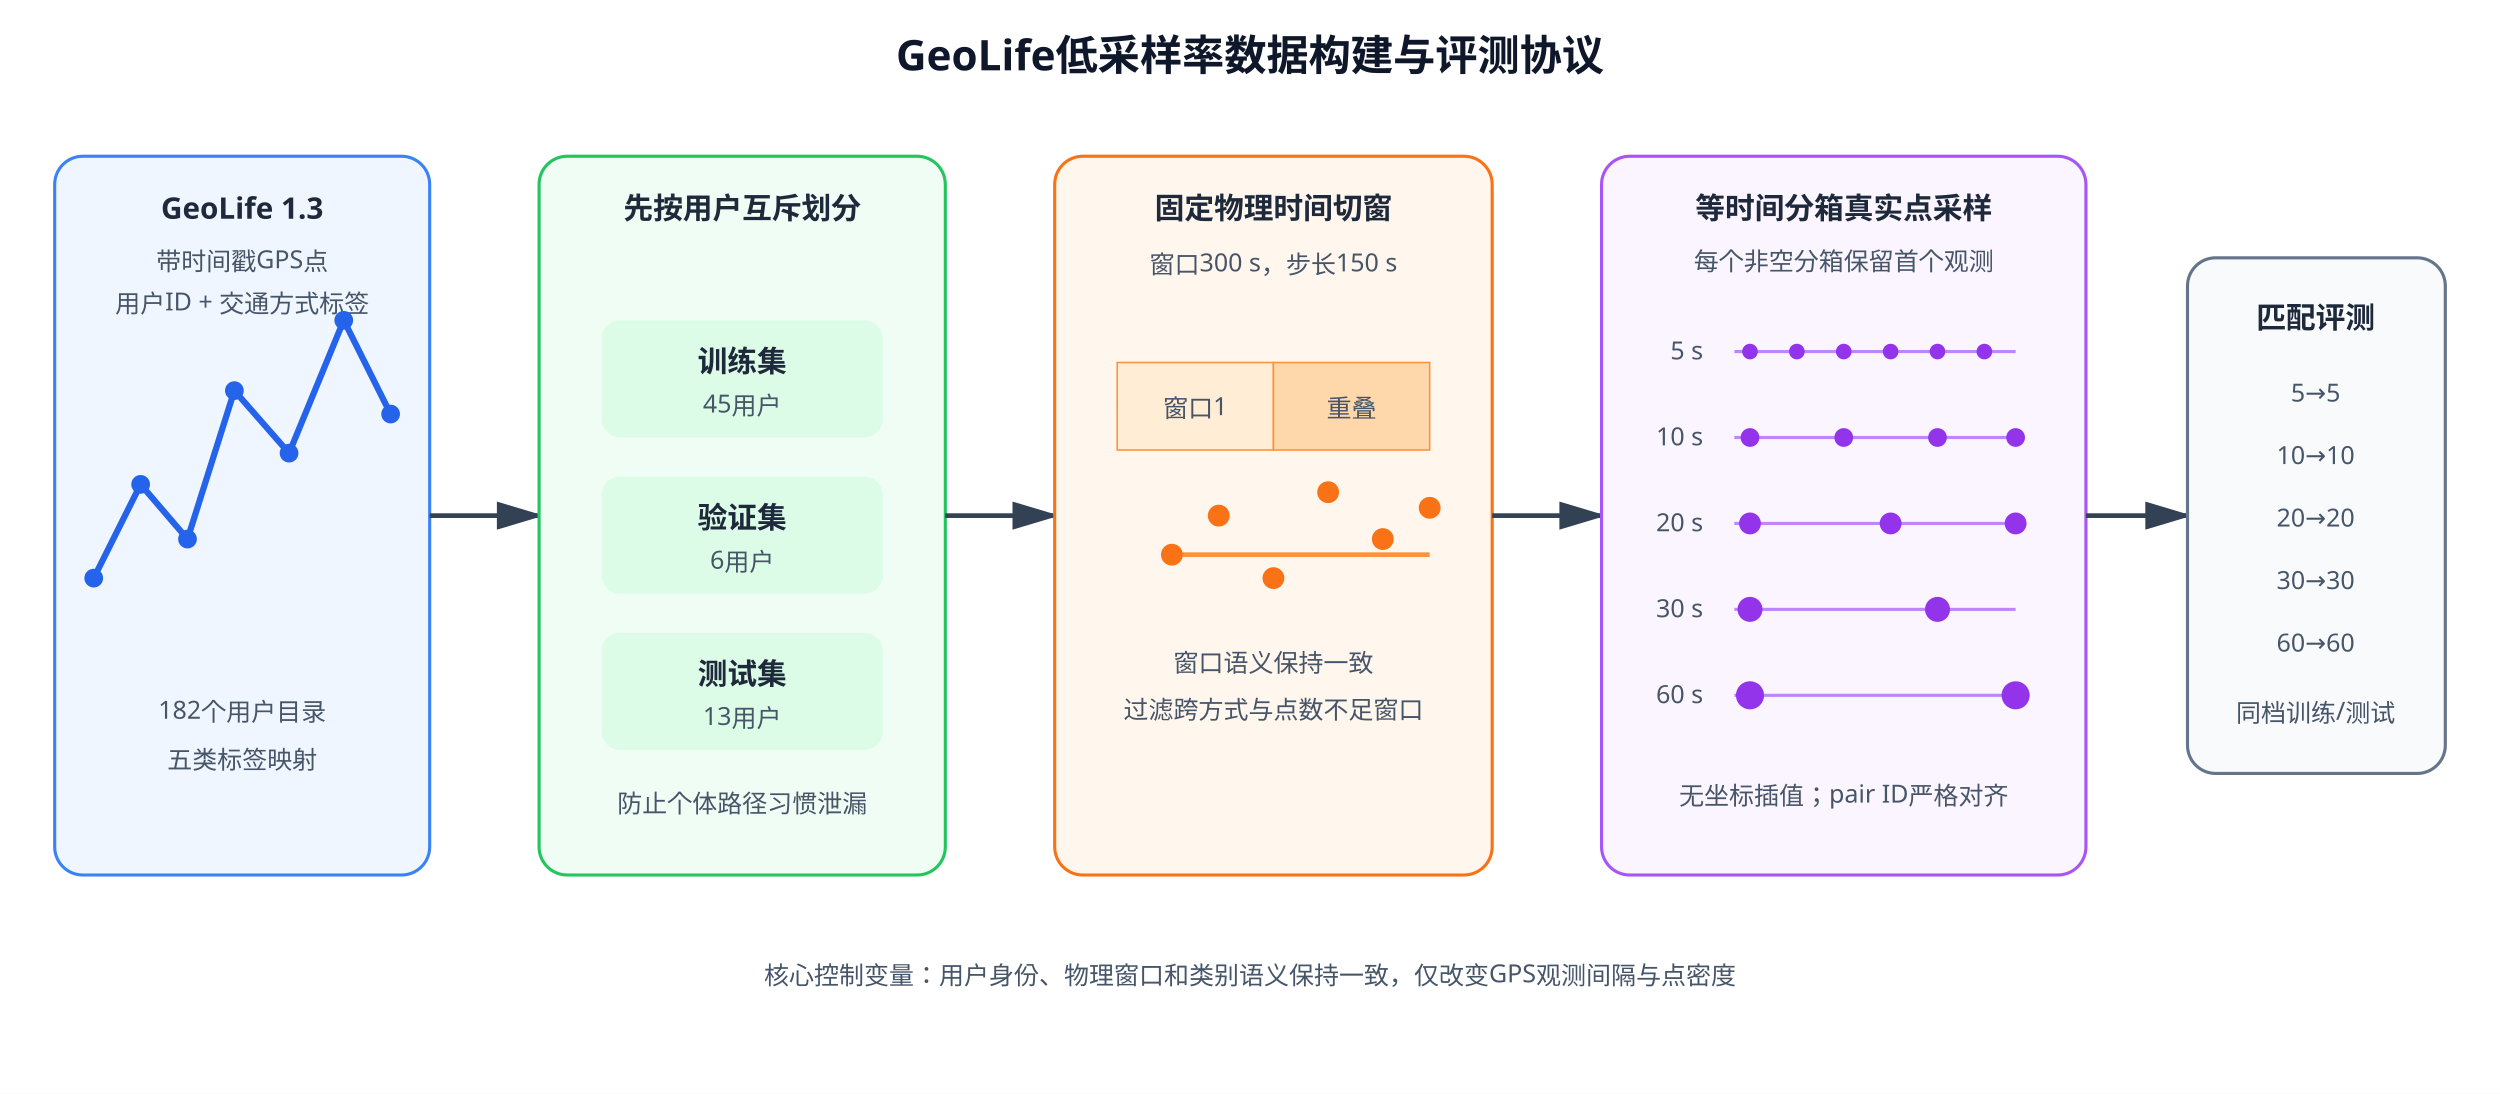
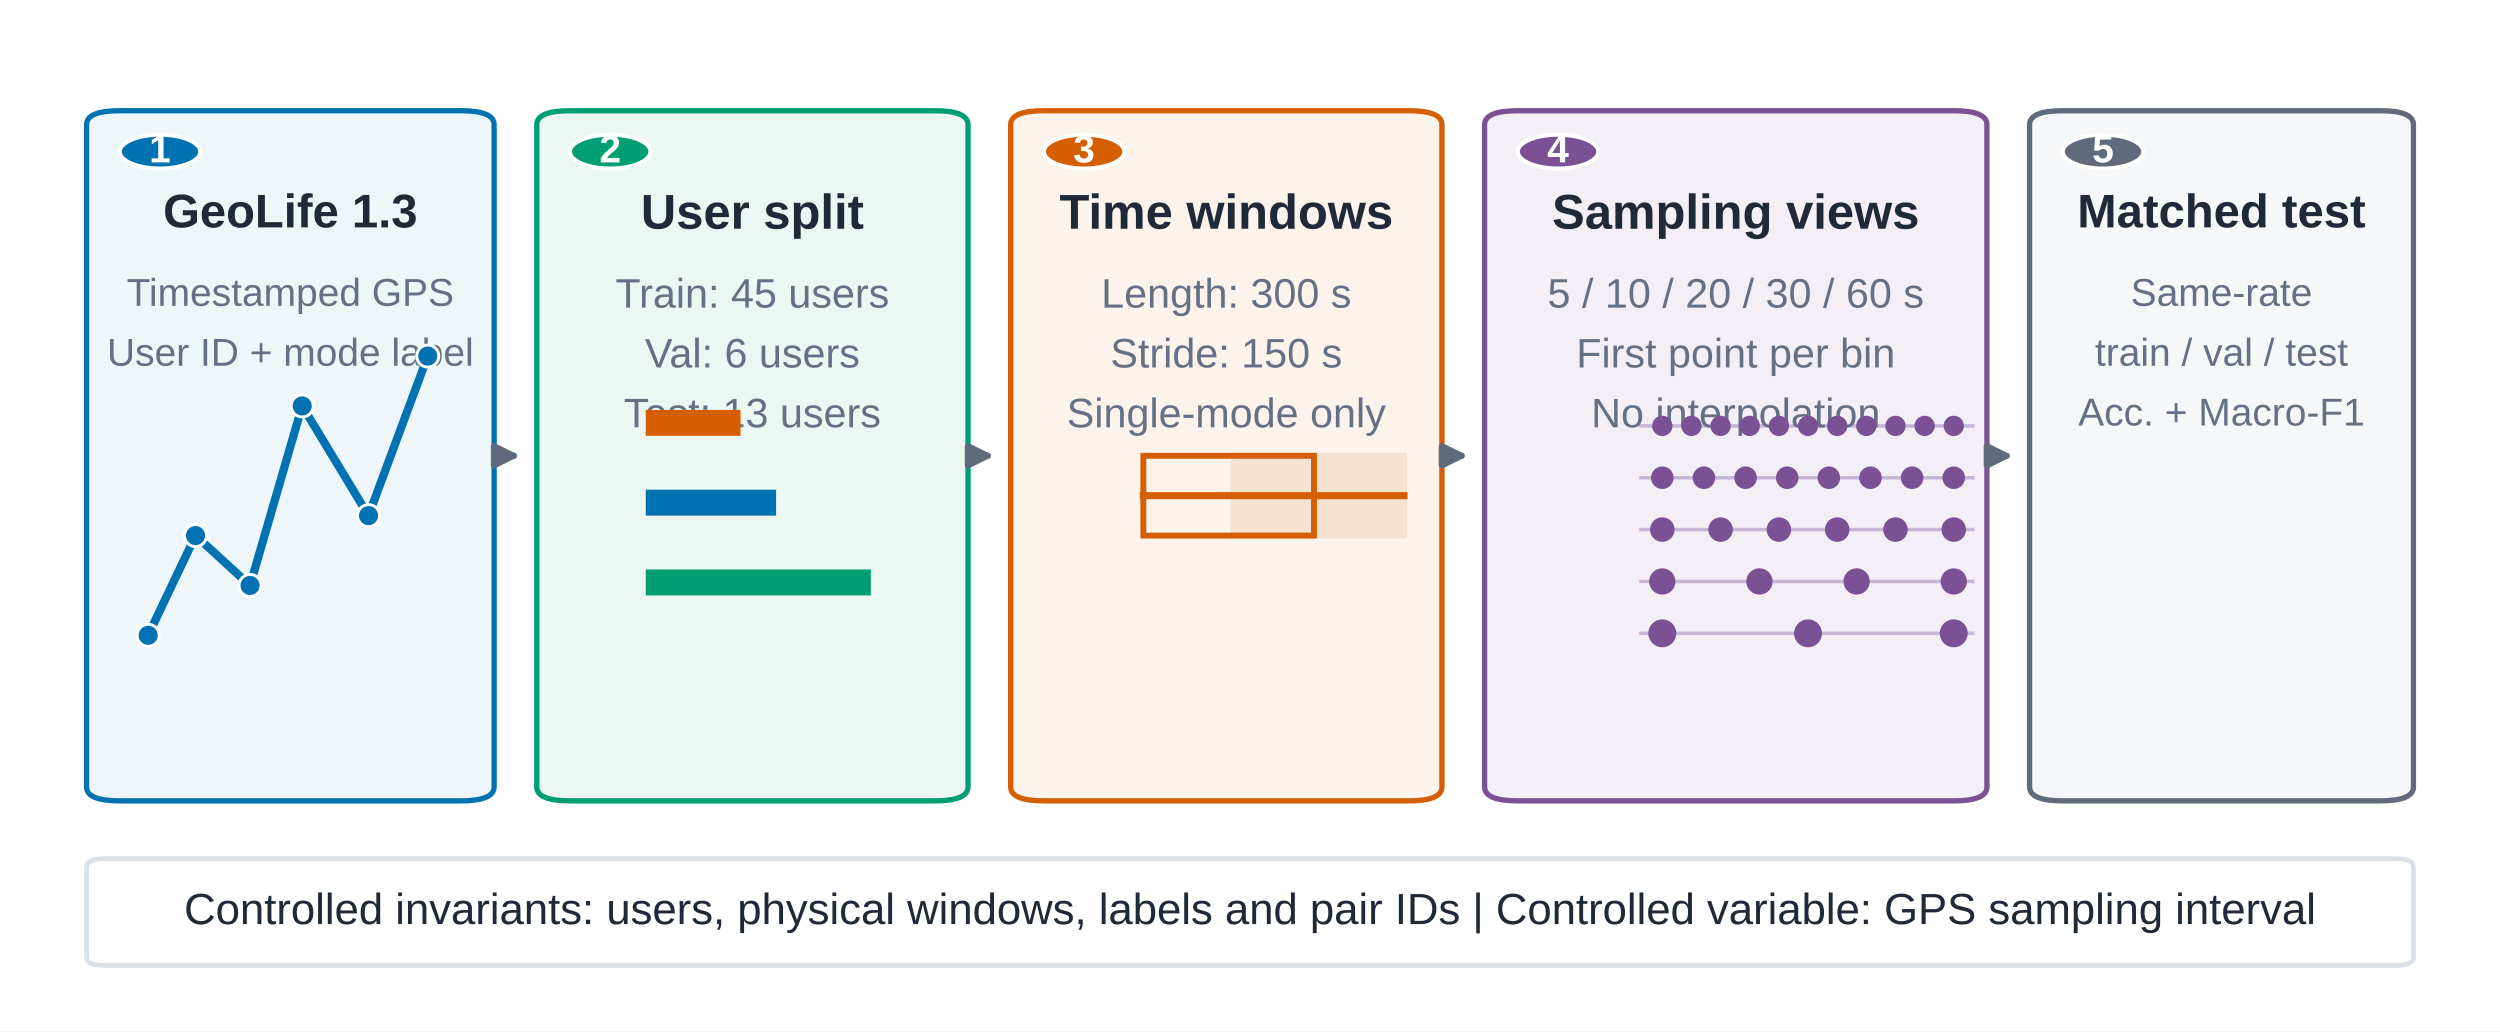
- <svg xmlns="http://www.w3.org/2000/svg" width="1600" height="700" viewBox="0 0 1600 700">
+ <svg xmlns="http://www.w3.org/2000/svg" xmlns:xlink="http://www.w3.org/1999/xlink" width="423.877pt" height="174.852pt" viewBox="0 0 423.877 174.852" version="1.1">
  <defs>
-     <marker id="a" markerWidth="10" markerHeight="10" refX="9" refY="3" orient="auto">
-       <path d="M0 0L10 3L0 6Z" fill="#334155" />
-     </marker>
-     <style>.h{font:700 27px 'Microsoft YaHei',sans-serif;fill:#0f172a}.t{font:600 19px 'Microsoft YaHei',sans-serif;fill:#1e293b}.s{font:400 16px 'Microsoft YaHei',sans-serif;fill:#475569}.b{stroke-width:2}.a{stroke:#334155;stroke-width:3;fill:none;marker-end:url(#a)}</style>
+     <style type="text/css">*{stroke-linejoin: round; stroke-linecap: butt}</style>
  </defs>
-   <rect width="1600" height="700" fill="#fff" />
-   <text x="800" y="45" text-anchor="middle" class="h">GeoLife低采样率数据构建与评测协议</text>
-   <g>
-     <rect x="35" y="100" width="240" height="460" rx="18" fill="#eff6ff" stroke="#3b82f6" class="b" />
-     <text x="155" y="140" text-anchor="middle" class="t">GeoLife 1.3</text>
-     <text x="155" y="173" text-anchor="middle" class="s">带时间戳GPS点</text>
-     <text x="155" y="200" text-anchor="middle" class="s">用户ID + 交通方式标签</text>
-     <polyline points="60,370 90,310 120,345 150,250 185,290 220,205 250,265" fill="none" stroke="#2563eb" stroke-width="4" />
-     <g fill="#2563eb">
-       <circle cx="60" cy="370" r="6" />
-       <circle cx="90" cy="310" r="6" />
-       <circle cx="120" cy="345" r="6" />
-       <circle cx="150" cy="250" r="6" />
-       <circle cx="185" cy="290" r="6" />
-       <circle cx="220" cy="205" r="6" />
-       <circle cx="250" cy="265" r="6" />
+   <g id="figure_1">
+     <g id="patch_1">
+       <path d="M 0 174.852 L 423.877 174.852 L 423.877 -0 L 0 -0 z " style="fill: #ffffff" />
    </g>
-     <text x="155" y="460" text-anchor="middle" class="s">182个用户目录</text>
-     <text x="155" y="492" text-anchor="middle" class="s">五类标签映射</text>
+     <g id="axes_1">
+       <g id="patch_2">
+         <path d="M 20.299 135.786 L 78.153 135.786 Q 83.777 135.786 83.777 133.419 L 83.777 21.142 Q 83.777 18.775 78.153 18.775 L 20.299 18.775 Q 14.675 18.775 14.675 21.142 L 14.675 133.419 Q 14.675 135.786 20.299 135.786 z " clip-path="url(#p76234212e2)" style="fill: #eef6fa; stroke: #0072b2; stroke-width: 0.9; stroke-linejoin: miter" />
+       </g>
+       <g id="patch_3">
+         <path d="M 96.634 135.786 L 158.505 135.786 Q 164.129 135.786 164.129 133.419 L 164.129 21.142 Q 164.129 18.775 158.505 18.775 L 96.634 18.775 Q 91.009 18.775 91.009 21.142 L 91.009 133.419 Q 91.009 135.786 96.634 135.786 z " clip-path="url(#p76234212e2)" style="fill: #ecf7f3; stroke: #009e73; stroke-width: 0.9; stroke-linejoin: miter" />
+       </g>
+       <g id="patch_4">
+         <path d="M 176.986 135.786 L 238.857 135.786 Q 244.481 135.786 244.481 133.419 L 244.481 21.142 Q 244.481 18.775 238.857 18.775 L 176.986 18.775 Q 171.361 18.775 171.361 21.142 L 171.361 133.419 Q 171.361 135.786 176.986 135.786 z " clip-path="url(#p76234212e2)" style="fill: #fcf3ec; stroke: #d55e00; stroke-width: 0.9; stroke-linejoin: miter" />
+       </g>
+       <g id="patch_5">
+         <path d="M 257.338 135.786 L 331.261 135.786 Q 336.886 135.786 336.886 133.419 L 336.886 21.142 Q 336.886 18.775 331.261 18.775 L 257.338 18.775 Q 251.713 18.775 251.713 21.142 L 251.713 133.419 Q 251.713 135.786 257.338 135.786 z " clip-path="url(#p76234212e2)" style="fill: #f4eff7; stroke: #7a5195; stroke-width: 0.9; stroke-linejoin: miter" />
+       </g>
+       <g id="patch_6">
+         <path d="M 349.742 135.786 L 403.578 135.786 Q 409.203 135.786 409.203 133.419 L 409.203 21.142 Q 409.203 18.775 403.578 18.775 L 349.742 18.775 Q 344.118 18.775 344.118 21.142 L 344.118 133.419 Q 344.118 135.786 349.742 135.786 z " clip-path="url(#p76234212e2)" style="fill: #f5f7f9; stroke: #5f6b7a; stroke-width: 0.9; stroke-linejoin: miter" />
+       </g>
+       <g id="patch_7">
+         <path d="M 17.889 163.686 L 405.989 163.686 Q 409.203 163.686 409.203 162.334 L 409.203 146.946 Q 409.203 145.594 405.989 145.594 L 17.889 145.594 Q 14.675 145.594 14.675 146.946 L 14.675 162.334 Q 14.675 163.686 17.889 163.686 z " clip-path="url(#p76234212e2)" style="fill: #ffffff; stroke: #d9e0e7; stroke-width: 0.8; stroke-linejoin: miter" />
+       </g>
+       <g id="line2d_1">
+         <path d="M 278.229 72.208 L 334.475 72.208 " clip-path="url(#p76234212e2)" style="fill: none; stroke: #c9b6d4; stroke-width: 0.6; stroke-linecap: square" />
+       </g>
+       <g id="line2d_2">
+         <path d="M 278.229 81.001 L 334.475 81.001 " clip-path="url(#p76234212e2)" style="fill: none; stroke: #c9b6d4; stroke-width: 0.6; stroke-linecap: square" />
+       </g>
+       <g id="line2d_3">
+         <path d="M 278.229 89.793 L 334.475 89.793 " clip-path="url(#p76234212e2)" style="fill: none; stroke: #c9b6d4; stroke-width: 0.6; stroke-linecap: square" />
+       </g>
+       <g id="line2d_4">
+         <path d="M 278.229 98.586 L 334.475 98.586 " clip-path="url(#p76234212e2)" style="fill: none; stroke: #c9b6d4; stroke-width: 0.6; stroke-linecap: square" />
+       </g>
+       <g id="line2d_5">
+         <path d="M 278.229 107.379 L 334.475 107.379 " clip-path="url(#p76234212e2)" style="fill: none; stroke: #c9b6d4; stroke-width: 0.6; stroke-linecap: square" />
+       </g>
+       <g id="text_1">
+         <text style="fill: #1f2937; font: 600 8px 'Arial', 'Helvetica', 'DejaVu Sans', sans-serif; text-anchor: middle" x="49.226" y="38.55" transform="rotate(-0 49.22587 38.54985)">GeoLife 1.3</text>
+       </g>
+       <g id="text_2">
+         <text style="fill: #667085; font: 6.6px 'Arial', 'Helvetica', 'DejaVu Sans', sans-serif; text-anchor: middle" x="49.226" y="51.859" transform="rotate(-0 49.22587 51.85889)">Timestamped GPS</text>
+       </g>
+       <g id="text_3">
+         <text style="fill: #667085; font: 6.6px 'Arial', 'Helvetica', 'DejaVu Sans', sans-serif; text-anchor: middle" x="49.226" y="62.004" transform="rotate(-0 49.22587 62.00441)">User ID + mode label</text>
+       </g>
+       <g id="text_4">
+         <text style="fill: #1f2937; font: 600 8.3px 'Arial', 'Helvetica', 'DejaVu Sans', sans-serif; text-anchor: middle" x="127.569" y="38.778" transform="rotate(-0 127.5691 38.7778)">User split</text>
+       </g>
+       <g id="text_5">
+         <text style="fill: #667085; font: 7px 'Arial', 'Helvetica', 'DejaVu Sans', sans-serif; text-anchor: middle" x="127.569" y="52.163" transform="rotate(-0 127.5691 52.16283)">Train: 45 users</text>
+       </g>
+       <g id="text_6">
+         <text style="fill: #667085; font: 7px 'Arial', 'Helvetica', 'DejaVu Sans', sans-serif; text-anchor: middle" x="127.569" y="62.308" transform="rotate(-0 127.5691 62.30835)">Val: 6 users</text>
+       </g>
+       <g id="text_7">
+         <text style="fill: #667085; font: 7px 'Arial', 'Helvetica', 'DejaVu Sans', sans-serif; text-anchor: middle" x="127.569" y="72.454" transform="rotate(-0 127.5691 72.45387)">Test: 13 users</text>
+       </g>
+       <g id="text_8">
+         <text style="fill: #1f2937; font: 600 8.3px 'Arial', 'Helvetica', 'DejaVu Sans', sans-serif; text-anchor: middle" x="207.921" y="38.778" transform="rotate(-0 207.9211 38.7778)">Time windows</text>
+       </g>
+       <g id="text_9">
+         <text style="fill: #667085; font: 7px 'Arial', 'Helvetica', 'DejaVu Sans', sans-serif; text-anchor: middle" x="207.921" y="52.163" transform="rotate(-0 207.9211 52.16283)">Length: 300 s</text>
+       </g>
+       <g id="text_10">
+         <text style="fill: #667085; font: 7px 'Arial', 'Helvetica', 'DejaVu Sans', sans-serif; text-anchor: middle" x="207.921" y="62.308" transform="rotate(-0 207.9211 62.30835)">Stride: 150 s</text>
+       </g>
+       <g id="text_11">
+         <text style="fill: #667085; font: 7px 'Arial', 'Helvetica', 'DejaVu Sans', sans-serif; text-anchor: middle" x="207.921" y="72.454" transform="rotate(-0 207.9211 72.45387)">Single-mode only</text>
+       </g>
+       <g id="text_12">
+         <text style="fill: #1f2937; font: 600 8.3px 'Arial', 'Helvetica', 'DejaVu Sans', sans-serif; text-anchor: middle" x="294.299" y="38.778" transform="rotate(-0 294.2995 38.7778)">Sampling views</text>
+       </g>
+       <g id="text_13">
+         <text style="fill: #667085; font: 7px 'Arial', 'Helvetica', 'DejaVu Sans', sans-serif; text-anchor: middle" x="294.299" y="52.163" transform="rotate(-0 294.2995 52.16283)">5 / 10 / 20 / 30 / 60 s</text>
+       </g>
+       <g id="text_14">
+         <text style="fill: #667085; font: 7px 'Arial', 'Helvetica', 'DejaVu Sans', sans-serif; text-anchor: middle" x="294.299" y="62.308" transform="rotate(-0 294.2995 62.30835)">First point per bin</text>
+       </g>
+       <g id="text_15">
+         <text style="fill: #667085; font: 7px 'Arial', 'Helvetica', 'DejaVu Sans', sans-serif; text-anchor: middle" x="294.299" y="72.454" transform="rotate(-0 294.2995 72.45387)">No interpolation</text>
+       </g>
+       <g id="text_16">
+         <text style="fill: #1f2937; font: 600 8px 'Arial', 'Helvetica', 'DejaVu Sans', sans-serif; text-anchor: middle" x="376.66" y="38.55" transform="rotate(-0 376.6603 38.54985)">Matched test</text>
+       </g>
+       <g id="text_17">
+         <text style="fill: #667085; font: 6.6px 'Arial', 'Helvetica', 'DejaVu Sans', sans-serif; text-anchor: middle" x="376.66" y="51.859" transform="rotate(-0 376.6603 51.85889)">Same-rate</text>
+       </g>
+       <g id="text_18">
+         <text style="fill: #667085; font: 6.6px 'Arial', 'Helvetica', 'DejaVu Sans', sans-serif; text-anchor: middle" x="376.66" y="62.004" transform="rotate(-0 376.6603 62.00441)">train / val / test</text>
+       </g>
+       <g id="text_19">
+         <text style="fill: #667085; font: 6.6px 'Arial', 'Helvetica', 'DejaVu Sans', sans-serif; text-anchor: middle" x="376.66" y="72.15" transform="rotate(-0 376.6603 72.14993)">Acc. + Macro-F1</text>
+       </g>
+       <g id="line2d_6">
+         <path d="M 25.12 107.717 L 33.155 90.808 L 42.396 99.262 L 51.235 68.826 L 62.484 87.426 L 72.528 60.371 " clip-path="url(#p76234212e2)" style="fill: none; stroke: #0072b2; stroke-width: 1.4; stroke-linecap: square" />
+       </g>
+       <g id="patch_8">
+         <path d="M 109.49 100.953 L 147.657 100.953 L 147.657 96.557 L 109.49 96.557 z " clip-path="url(#p76234212e2)" style="fill: #009e73" />
+       </g>
+       <g id="patch_9">
+         <path d="M 109.49 87.426 L 131.587 87.426 L 131.587 83.03 L 109.49 83.03 z " clip-path="url(#p76234212e2)" style="fill: #0072b2" />
+       </g>
+       <g id="patch_10">
+         <path d="M 109.49 73.899 L 125.56 73.899 L 125.56 69.502 L 109.49 69.502 z " clip-path="url(#p76234212e2)" style="fill: #d55e00" />
+       </g>
+       <g id="line2d_7">
+         <path d="M 193.859 84.044 L 238.053 84.044 " clip-path="url(#p76234212e2)" style="fill: none; stroke: #d55e00; stroke-width: 1.2; stroke-linecap: square" />
+       </g>
+       <g id="patch_11">
+         <path d="M 193.859 90.808 L 222.786 90.808 L 222.786 77.28 L 193.859 77.28 L 193.859 90.808 z " clip-path="url(#p76234212e2)" style="fill: none; stroke: #d55e00; stroke-linejoin: miter" />
+       </g>
+       <g id="patch_12">
+         <path d="M 209.126 90.808 L 238.053 90.808 L 238.053 77.28 L 209.126 77.28 z " clip-path="url(#p76234212e2)" style="fill: #d55e00; opacity: 0.12; stroke: #d55e00; stroke-linejoin: miter" />
+       </g>
+       <g id="PathCollection_1">
+         <defs>
+           <path id="me15da578bb" d="M 0 1.225 C 0.325 1.225 0.636 1.096 0.866 0.866 C 1.096 0.636 1.225 0.325 1.225 0 C 1.225 -0.325 1.096 -0.636 0.866 -0.866 C 0.636 -1.096 0.325 -1.225 0 -1.225 C -0.325 -1.225 -0.636 -1.096 -0.866 -0.866 C -1.096 -0.636 -1.225 -0.325 -1.225 0 C -1.225 0.325 -1.096 0.636 -0.866 0.866 C -0.636 1.096 -0.325 1.225 0 1.225 z " style="stroke: #7a5195" />
+         </defs>
+         <g clip-path="url(#p76234212e2)">
+           <use xlink:href="#me15da578bb" x="281.845" y="72.208" style="fill: #7a5195; stroke: #7a5195" />
+           <use xlink:href="#me15da578bb" x="286.787" y="72.208" style="fill: #7a5195; stroke: #7a5195" />
+           <use xlink:href="#me15da578bb" x="291.728" y="72.208" style="fill: #7a5195; stroke: #7a5195" />
+           <use xlink:href="#me15da578bb" x="296.67" y="72.208" style="fill: #7a5195; stroke: #7a5195" />
+           <use xlink:href="#me15da578bb" x="301.612" y="72.208" style="fill: #7a5195; stroke: #7a5195" />
+           <use xlink:href="#me15da578bb" x="306.553" y="72.208" style="fill: #7a5195; stroke: #7a5195" />
+           <use xlink:href="#me15da578bb" x="311.495" y="72.208" style="fill: #7a5195; stroke: #7a5195" />
+           <use xlink:href="#me15da578bb" x="316.436" y="72.208" style="fill: #7a5195; stroke: #7a5195" />
+           <use xlink:href="#me15da578bb" x="321.378" y="72.208" style="fill: #7a5195; stroke: #7a5195" />
+           <use xlink:href="#me15da578bb" x="326.32" y="72.208" style="fill: #7a5195; stroke: #7a5195" />
+           <use xlink:href="#me15da578bb" x="331.261" y="72.208" style="fill: #7a5195; stroke: #7a5195" />
+         </g>
+       </g>
+       <g id="PathCollection_2">
+         <defs>
+           <path id="mc14cade8bf" d="M 0 1.414 C 0.375 1.414 0.735 1.265 1 1 C 1.265 0.735 1.414 0.375 1.414 0 C 1.414 -0.375 1.265 -0.735 1 -1 C 0.735 -1.265 0.375 -1.414 0 -1.414 C -0.375 -1.414 -0.735 -1.265 -1 -1 C -1.265 -0.735 -1.414 -0.375 -1.414 0 C -1.414 0.375 -1.265 0.735 -1 1 C -0.735 1.265 -0.375 1.414 0 1.414 z " style="stroke: #7a5195" />
+         </defs>
+         <g clip-path="url(#p76234212e2)">
+           <use xlink:href="#mc14cade8bf" x="281.845" y="81.001" style="fill: #7a5195; stroke: #7a5195" />
+           <use xlink:href="#mc14cade8bf" x="288.904" y="81.001" style="fill: #7a5195; stroke: #7a5195" />
+           <use xlink:href="#mc14cade8bf" x="295.964" y="81.001" style="fill: #7a5195; stroke: #7a5195" />
+           <use xlink:href="#mc14cade8bf" x="303.023" y="81.001" style="fill: #7a5195; stroke: #7a5195" />
+           <use xlink:href="#mc14cade8bf" x="310.083" y="81.001" style="fill: #7a5195; stroke: #7a5195" />
+           <use xlink:href="#mc14cade8bf" x="317.142" y="81.001" style="fill: #7a5195; stroke: #7a5195" />
+           <use xlink:href="#mc14cade8bf" x="324.202" y="81.001" style="fill: #7a5195; stroke: #7a5195" />
+           <use xlink:href="#mc14cade8bf" x="331.261" y="81.001" style="fill: #7a5195; stroke: #7a5195" />
+         </g>
+       </g>
+       <g id="PathCollection_3">
+         <defs>
+           <path id="m1d65e19697" d="M 0 1.581 C 0.419 1.581 0.822 1.415 1.118 1.118 C 1.415 0.822 1.581 0.419 1.581 0 C 1.581 -0.419 1.415 -0.822 1.118 -1.118 C 0.822 -1.415 0.419 -1.581 0 -1.581 C -0.419 -1.581 -0.822 -1.415 -1.118 -1.118 C -1.415 -0.822 -1.581 -0.419 -1.581 0 C -1.581 0.419 -1.415 0.822 -1.118 1.118 C -0.822 1.415 -0.419 1.581 0 1.581 z " style="stroke: #7a5195" />
+         </defs>
+         <g clip-path="url(#p76234212e2)">
+           <use xlink:href="#m1d65e19697" x="281.845" y="89.793" style="fill: #7a5195; stroke: #7a5195" />
+           <use xlink:href="#m1d65e19697" x="291.728" y="89.793" style="fill: #7a5195; stroke: #7a5195" />
+           <use xlink:href="#m1d65e19697" x="301.612" y="89.793" style="fill: #7a5195; stroke: #7a5195" />
+           <use xlink:href="#m1d65e19697" x="311.495" y="89.793" style="fill: #7a5195; stroke: #7a5195" />
+           <use xlink:href="#m1d65e19697" x="321.378" y="89.793" style="fill: #7a5195; stroke: #7a5195" />
+           <use xlink:href="#m1d65e19697" x="331.261" y="89.793" style="fill: #7a5195; stroke: #7a5195" />
+         </g>
+       </g>
+       <g id="PathCollection_4">
+         <defs>
+           <path id="m08562685d4" d="M 0 1.732 C 0.459 1.732 0.9 1.55 1.225 1.225 C 1.55 0.9 1.732 0.459 1.732 0 C 1.732 -0.459 1.55 -0.9 1.225 -1.225 C 0.9 -1.55 0.459 -1.732 0 -1.732 C -0.459 -1.732 -0.9 -1.55 -1.225 -1.225 C -1.55 -0.9 -1.732 -0.459 -1.732 0 C -1.732 0.459 -1.55 0.9 -1.225 1.225 C -0.9 1.55 -0.459 1.732 0 1.732 z " style="stroke: #7a5195" />
+         </defs>
+         <g clip-path="url(#p76234212e2)">
+           <use xlink:href="#m08562685d4" x="281.845" y="98.586" style="fill: #7a5195; stroke: #7a5195" />
+           <use xlink:href="#m08562685d4" x="298.317" y="98.586" style="fill: #7a5195; stroke: #7a5195" />
+           <use xlink:href="#m08562685d4" x="314.789" y="98.586" style="fill: #7a5195; stroke: #7a5195" />
+           <use xlink:href="#m08562685d4" x="331.261" y="98.586" style="fill: #7a5195; stroke: #7a5195" />
+         </g>
+       </g>
+       <g id="PathCollection_5">
+         <defs>
+           <path id="mef59619a20" d="M 0 1.871 C 0.496 1.871 0.972 1.674 1.323 1.323 C 1.674 0.972 1.871 0.496 1.871 0 C 1.871 -0.496 1.674 -0.972 1.323 -1.323 C 0.972 -1.674 0.496 -1.871 0 -1.871 C -0.496 -1.871 -0.972 -1.674 -1.323 -1.323 C -1.674 -0.972 -1.871 -0.496 -1.871 0 C -1.871 0.496 -1.674 0.972 -1.323 1.323 C -0.972 1.674 -0.496 1.871 0 1.871 z " style="stroke: #7a5195" />
+         </defs>
+         <g clip-path="url(#p76234212e2)">
+           <use xlink:href="#mef59619a20" x="281.845" y="107.379" style="fill: #7a5195; stroke: #7a5195" />
+           <use xlink:href="#mef59619a20" x="306.553" y="107.379" style="fill: #7a5195; stroke: #7a5195" />
+           <use xlink:href="#mef59619a20" x="331.261" y="107.379" style="fill: #7a5195; stroke: #7a5195" />
+         </g>
+       </g>
+       <g id="text_20">
+         <text style="fill: #1f2937; font: 7.4px 'Arial', 'Helvetica', 'DejaVu Sans', sans-serif; text-anchor: middle" x="211.939" y="156.68" transform="rotate(-0 211.9387 156.6798)">Controlled invariants: users, physical windows, labels and pair IDs   |   Controlled variable: GPS sampling interval</text>
+       </g>
+       <g id="patch_13">
+         <path d="M 86.583 77.28 Q 87.395 77.28 86.977 77.28 " clip-path="url(#p76234212e2)" style="fill: none; stroke: #5f6b7a; stroke-width: 1.1; stroke-linecap: round" />
+         <path d="M 83.777 75.68 L 86.977 77.28 L 83.777 78.88 z " clip-path="url(#p76234212e2)" style="fill: #5f6b7a; stroke: #5f6b7a; stroke-width: 1.1; stroke-linecap: round" />
+       </g>
+       <g id="patch_14">
+         <path d="M 166.935 77.28 Q 167.747 77.28 167.329 77.28 " clip-path="url(#p76234212e2)" style="fill: none; stroke: #5f6b7a; stroke-width: 1.1; stroke-linecap: round" />
+         <path d="M 164.129 75.68 L 167.329 77.28 L 164.129 78.88 z " clip-path="url(#p76234212e2)" style="fill: #5f6b7a; stroke: #5f6b7a; stroke-width: 1.1; stroke-linecap: round" />
+       </g>
+       <g id="patch_15">
+         <path d="M 247.287 77.28 Q 248.099 77.28 247.681 77.28 " clip-path="url(#p76234212e2)" style="fill: none; stroke: #5f6b7a; stroke-width: 1.1; stroke-linecap: round" />
+         <path d="M 244.481 75.68 L 247.681 77.28 L 244.481 78.88 z " clip-path="url(#p76234212e2)" style="fill: #5f6b7a; stroke: #5f6b7a; stroke-width: 1.1; stroke-linecap: round" />
+       </g>
+       <g id="patch_16">
+         <path d="M 339.692 77.28 Q 340.504 77.28 340.086 77.28 " clip-path="url(#p76234212e2)" style="fill: none; stroke: #5f6b7a; stroke-width: 1.1; stroke-linecap: round" />
+         <path d="M 336.886 75.68 L 340.086 77.28 L 336.886 78.88 z " clip-path="url(#p76234212e2)" style="fill: #5f6b7a; stroke: #5f6b7a; stroke-width: 1.1; stroke-linecap: round" />
+       </g>
+       <g id="PathCollection_6">
+         <defs>
+           <path id="m9ffe352d66" d="M 0 1.871 C 0.496 1.871 0.972 1.674 1.323 1.323 C 1.674 0.972 1.871 0.496 1.871 0 C 1.871 -0.496 1.674 -0.972 1.323 -1.323 C 0.972 -1.674 0.496 -1.871 0 -1.871 C -0.496 -1.871 -0.972 -1.674 -1.323 -1.323 C -1.674 -0.972 -1.871 -0.496 -1.871 0 C -1.871 0.496 -1.674 0.972 -1.323 1.323 C -0.972 1.674 -0.496 1.871 0 1.871 z " style="stroke: #ffffff; stroke-width: 0.5" />
+         </defs>
+         <g clip-path="url(#p76234212e2)">
+           <use xlink:href="#m9ffe352d66" x="25.12" y="107.717" style="fill: #0072b2; stroke: #ffffff; stroke-width: 0.5" />
+           <use xlink:href="#m9ffe352d66" x="33.155" y="90.808" style="fill: #0072b2; stroke: #ffffff; stroke-width: 0.5" />
+           <use xlink:href="#m9ffe352d66" x="42.396" y="99.262" style="fill: #0072b2; stroke: #ffffff; stroke-width: 0.5" />
+           <use xlink:href="#m9ffe352d66" x="51.235" y="68.826" style="fill: #0072b2; stroke: #ffffff; stroke-width: 0.5" />
+           <use xlink:href="#m9ffe352d66" x="62.484" y="87.426" style="fill: #0072b2; stroke: #ffffff; stroke-width: 0.5" />
+           <use xlink:href="#m9ffe352d66" x="72.528" y="60.371" style="fill: #0072b2; stroke: #ffffff; stroke-width: 0.5" />
+         </g>
+       </g>
+       <g id="patch_17">
+         <path d="M 27.129 28.582 C 28.94 28.582 30.678 28.279 31.959 27.74 C 33.239 27.201 33.959 26.47 33.959 25.707 C 33.959 24.945 33.239 24.214 31.959 23.675 C 30.678 23.136 28.94 22.833 27.129 22.833 C 25.318 22.833 23.58 23.136 22.3 23.675 C 21.019 24.214 20.299 24.945 20.299 25.707 C 20.299 26.47 21.019 27.201 22.3 27.74 C 23.58 28.279 25.318 28.582 27.129 28.582 z " clip-path="url(#p76234212e2)" style="fill: #0072b2; stroke: #ffffff; stroke-width: 0.7; stroke-linejoin: miter" />
+       </g>
+       <g id="patch_18">
+         <path d="M 103.463 28.582 C 105.275 28.582 107.012 28.279 108.293 27.74 C 109.574 27.201 110.293 26.47 110.293 25.707 C 110.293 24.945 109.574 24.214 108.293 23.675 C 107.012 23.136 105.275 22.833 103.463 22.833 C 101.652 22.833 99.915 23.136 98.634 23.675 C 97.353 24.214 96.634 24.945 96.634 25.707 C 96.634 26.47 97.353 27.201 98.634 27.74 C 99.915 28.279 101.652 28.582 103.463 28.582 z " clip-path="url(#p76234212e2)" style="fill: #009e73; stroke: #ffffff; stroke-width: 0.7; stroke-linejoin: miter" />
+       </g>
+       <g id="patch_19">
+         <path d="M 183.815 28.582 C 185.627 28.582 187.364 28.279 188.645 27.74 C 189.926 27.201 190.645 26.47 190.645 25.707 C 190.645 24.945 189.926 24.214 188.645 23.675 C 187.364 23.136 185.627 22.833 183.815 22.833 C 182.004 22.833 180.267 23.136 178.986 23.675 C 177.705 24.214 176.986 24.945 176.986 25.707 C 176.986 26.47 177.705 27.201 178.986 27.74 C 180.267 28.279 182.004 28.582 183.815 28.582 z " clip-path="url(#p76234212e2)" style="fill: #d55e00; stroke: #ffffff; stroke-width: 0.7; stroke-linejoin: miter" />
+       </g>
+       <g id="patch_20">
+         <path d="M 264.167 28.582 C 265.979 28.582 267.716 28.279 268.997 27.74 C 270.278 27.201 270.997 26.47 270.997 25.707 C 270.997 24.945 270.278 24.214 268.997 23.675 C 267.716 23.136 265.979 22.833 264.167 22.833 C 262.356 22.833 260.619 23.136 259.338 23.675 C 258.057 24.214 257.338 24.945 257.338 25.707 C 257.338 26.47 258.057 27.201 259.338 27.74 C 260.619 28.279 262.356 28.582 264.167 28.582 z " clip-path="url(#p76234212e2)" style="fill: #7a5195; stroke: #ffffff; stroke-width: 0.7; stroke-linejoin: miter" />
+       </g>
+       <g id="patch_21">
+         <path d="M 356.572 28.582 C 358.384 28.582 360.121 28.279 361.402 27.74 C 362.683 27.201 363.402 26.47 363.402 25.707 C 363.402 24.945 362.683 24.214 361.402 23.675 C 360.121 23.136 358.384 22.833 356.572 22.833 C 354.761 22.833 353.024 23.136 351.743 23.675 C 350.462 24.214 349.742 24.945 349.742 25.707 C 349.742 26.47 350.462 27.201 351.743 27.74 C 353.024 28.279 354.761 28.582 356.572 28.582 z " clip-path="url(#p76234212e2)" style="fill: #5f6b7a; stroke: #ffffff; stroke-width: 0.7; stroke-linejoin: miter" />
+       </g>
+       <g id="text_21">
+         <text style="fill: #ffffff; font: 700 6.6px 'Arial', 'Helvetica', 'DejaVu Sans', sans-serif; text-anchor: middle" x="27.129" y="27.529" transform="rotate(-0 27.12907 27.52861)">1</text>
+       </g>
+       <g id="text_22">
+         <text style="fill: #ffffff; font: 700 6.6px 'Arial', 'Helvetica', 'DejaVu Sans', sans-serif; text-anchor: middle" x="103.463" y="27.529" transform="rotate(-0 103.4635 27.52861)">2</text>
+       </g>
+       <g id="text_23">
+         <text style="fill: #ffffff; font: 700 6.6px 'Arial', 'Helvetica', 'DejaVu Sans', sans-serif; text-anchor: middle" x="183.815" y="27.529" transform="rotate(-0 183.8155 27.52861)">3</text>
+       </g>
+       <g id="text_24">
+         <text style="fill: #ffffff; font: 700 6.6px 'Arial', 'Helvetica', 'DejaVu Sans', sans-serif; text-anchor: middle" x="264.167" y="27.529" transform="rotate(-0 264.1675 27.52861)">4</text>
+       </g>
+       <g id="text_25">
+         <text style="fill: #ffffff; font: 700 6.6px 'Arial', 'Helvetica', 'DejaVu Sans', sans-serif; text-anchor: middle" x="356.572" y="27.529" transform="rotate(-0 356.5723 27.52861)">5</text>
+       </g>
+     </g>
  </g>
-   <path d="M275 330L345 330" class="a" />
-   <rect x="345" y="100" width="260" height="460" rx="18" fill="#f0fdf4" stroke="#22c55e" class="b" />
-   <text x="475" y="140" text-anchor="middle" class="t">先按用户互斥划分</text>
-   <rect x="385" y="205" width="180" height="75" rx="12" fill="#dcfce7" />
-   <text x="475" y="238" text-anchor="middle" class="t">训练集</text>
-   <text x="475" y="264" text-anchor="middle" class="s">45用户</text>
-   <rect x="385" y="305" width="180" height="75" rx="12" fill="#dcfce7" />
-   <text x="475" y="338" text-anchor="middle" class="t">验证集</text>
-   <text x="475" y="364" text-anchor="middle" class="s">6用户</text>
-   <rect x="385" y="405" width="180" height="75" rx="12" fill="#dcfce7" />
-   <text x="475" y="438" text-anchor="middle" class="t">测试集</text>
-   <text x="475" y="464" text-anchor="middle" class="s">13用户</text>
-   <text x="475" y="520" text-anchor="middle" class="s">防止个体路径习惯泄漏</text>
-   <path d="M605 330L675 330" class="a" />
-   <rect x="675" y="100" width="280" height="460" rx="18" fill="#fff7ed" stroke="#f97316" class="b" />
-   <text x="815" y="140" text-anchor="middle" class="t">固定物理时间切窗</text>
-   <text x="815" y="175" text-anchor="middle" class="s">窗口300 s，步长150 s</text>
-   <line x1="715" y1="260" x2="915" y2="260" stroke="#ea580c" stroke-width="6" />
-   <rect x="715" y="232" width="100" height="56" fill="#ffedd5" stroke="#fb923c" />
-   <rect x="815" y="232" width="100" height="56" fill="#fed7aa" stroke="#fb923c" />
-   <text x="765" y="267" text-anchor="middle" class="s">窗口1</text>
-   <text x="865" y="267" text-anchor="middle" class="s">重叠</text>
-   <line x1="750" y1="355" x2="915" y2="355" stroke="#fb923c" stroke-width="3" />
-   <g fill="#f97316">
-     <circle cx="750" cy="355" r="7" />
-     <circle cx="780" cy="330" r="7" />
-     <circle cx="815" cy="370" r="7" />
-     <circle cx="850" cy="315" r="7" />
-     <circle cx="885" cy="345" r="7" />
-     <circle cx="915" cy="325" r="7" />
-   </g>
-   <text x="815" y="430" text-anchor="middle" class="s">窗口语义保持一致</text>
-   <text x="815" y="460" text-anchor="middle" class="s">过滤跨方式与点数不足窗口</text>
-   <path d="M955 330L1025 330" class="a" />
-   <rect x="1025" y="100" width="310" height="460" rx="18" fill="#faf5ff" stroke="#a855f7" class="b" />
-   <text x="1180" y="140" text-anchor="middle" class="t">等时间分箱真实点采样</text>
-   <text x="1180" y="173" text-anchor="middle" class="s">每个非空分箱保留首个观测</text>
-   <g class="s" text-anchor="end">
-     <text x="1090" y="230">5 s</text>
-     <text x="1090" y="285">10 s</text>
-     <text x="1090" y="340">20 s</text>
-     <text x="1090" y="395">30 s</text>
-     <text x="1090" y="450">60 s</text>
-   </g>
-   <g stroke="#c084fc" stroke-width="2">
-     <line x1="1110" y1="225" x2="1290" y2="225" />
-     <line x1="1110" y1="280" x2="1290" y2="280" />
-     <line x1="1110" y1="335" x2="1290" y2="335" />
-     <line x1="1110" y1="390" x2="1290" y2="390" />
-     <line x1="1110" y1="445" x2="1290" y2="445" />
-   </g>
-   <g fill="#9333ea">
-     <circle cx="1120" cy="225" r="5" />
-     <circle cx="1150" cy="225" r="5" />
-     <circle cx="1180" cy="225" r="5" />
-     <circle cx="1210" cy="225" r="5" />
-     <circle cx="1240" cy="225" r="5" />
-     <circle cx="1270" cy="225" r="5" />
-     <circle cx="1120" cy="280" r="6" />
-     <circle cx="1180" cy="280" r="6" />
-     <circle cx="1240" cy="280" r="6" />
-     <circle cx="1290" cy="280" r="6" />
-     <circle cx="1120" cy="335" r="7" />
-     <circle cx="1210" cy="335" r="7" />
-     <circle cx="1290" cy="335" r="7" />
-     <circle cx="1120" cy="390" r="8" />
-     <circle cx="1240" cy="390" r="8" />
-     <circle cx="1120" cy="445" r="9" />
-     <circle cx="1290" cy="445" r="9" />
-   </g>
-   <text x="1180" y="515" text-anchor="middle" class="s">无坐标插值；pair ID严格对齐</text>
-   <path d="M1335 330L1400 330" class="a" />
-   <rect x="1400" y="165" width="165" height="330" rx="18" fill="#f8fafc" stroke="#64748b" class="b" />
-   <text x="1482" y="210" text-anchor="middle" class="t">匹配评测</text>
-   <text x="1482" y="257" text-anchor="middle" class="s">5→5</text>
-   <text x="1482" y="297" text-anchor="middle" class="s">10→10</text>
-   <text x="1482" y="337" text-anchor="middle" class="s">20→20</text>
-   <text x="1482" y="377" text-anchor="middle" class="s">30→30</text>
-   <text x="1482" y="417" text-anchor="middle" class="s">60→60</text>
-   <text x="1482" y="462" text-anchor="middle" class="s">同档训练/测试</text>
-   <text x="800" y="630" text-anchor="middle" class="s">核心控制变量：用户身份、物理窗口和类别语义保持一致，仅改变GPS观测间隔与点密度</text>
+   <defs>
+     <clipPath id="p76234212e2">
+       <rect x="11.059" y="2.88" width="401.76" height="169.092" />
+     </clipPath>
+   </defs>
</svg>
